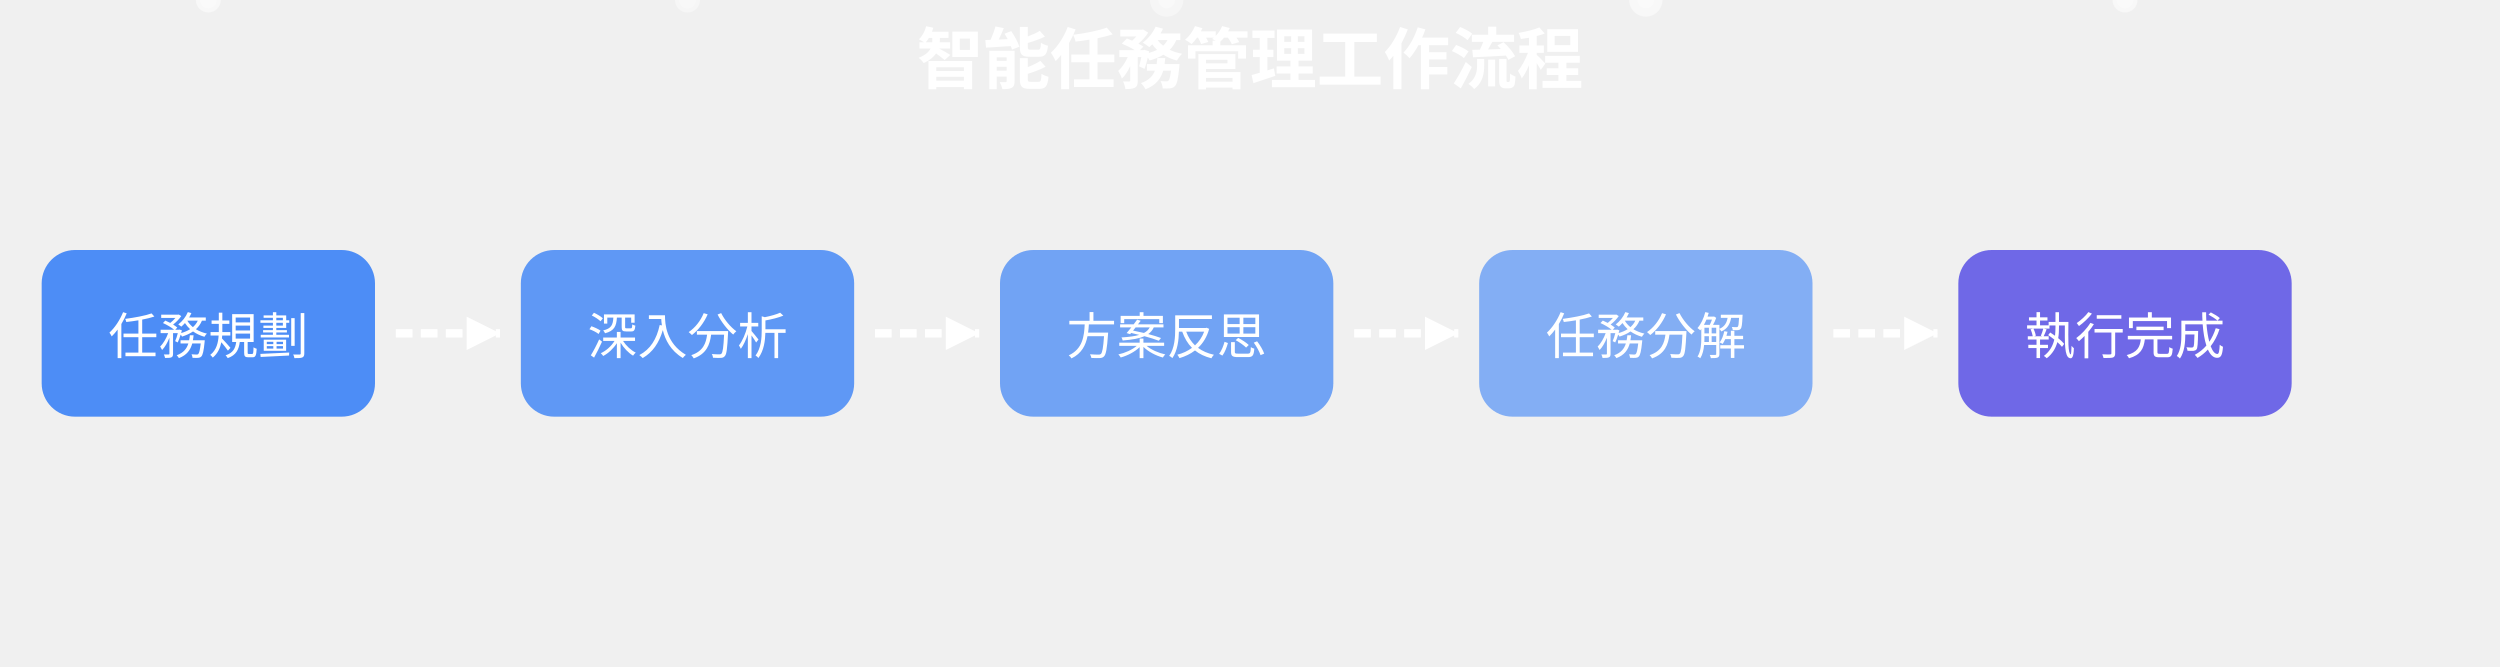
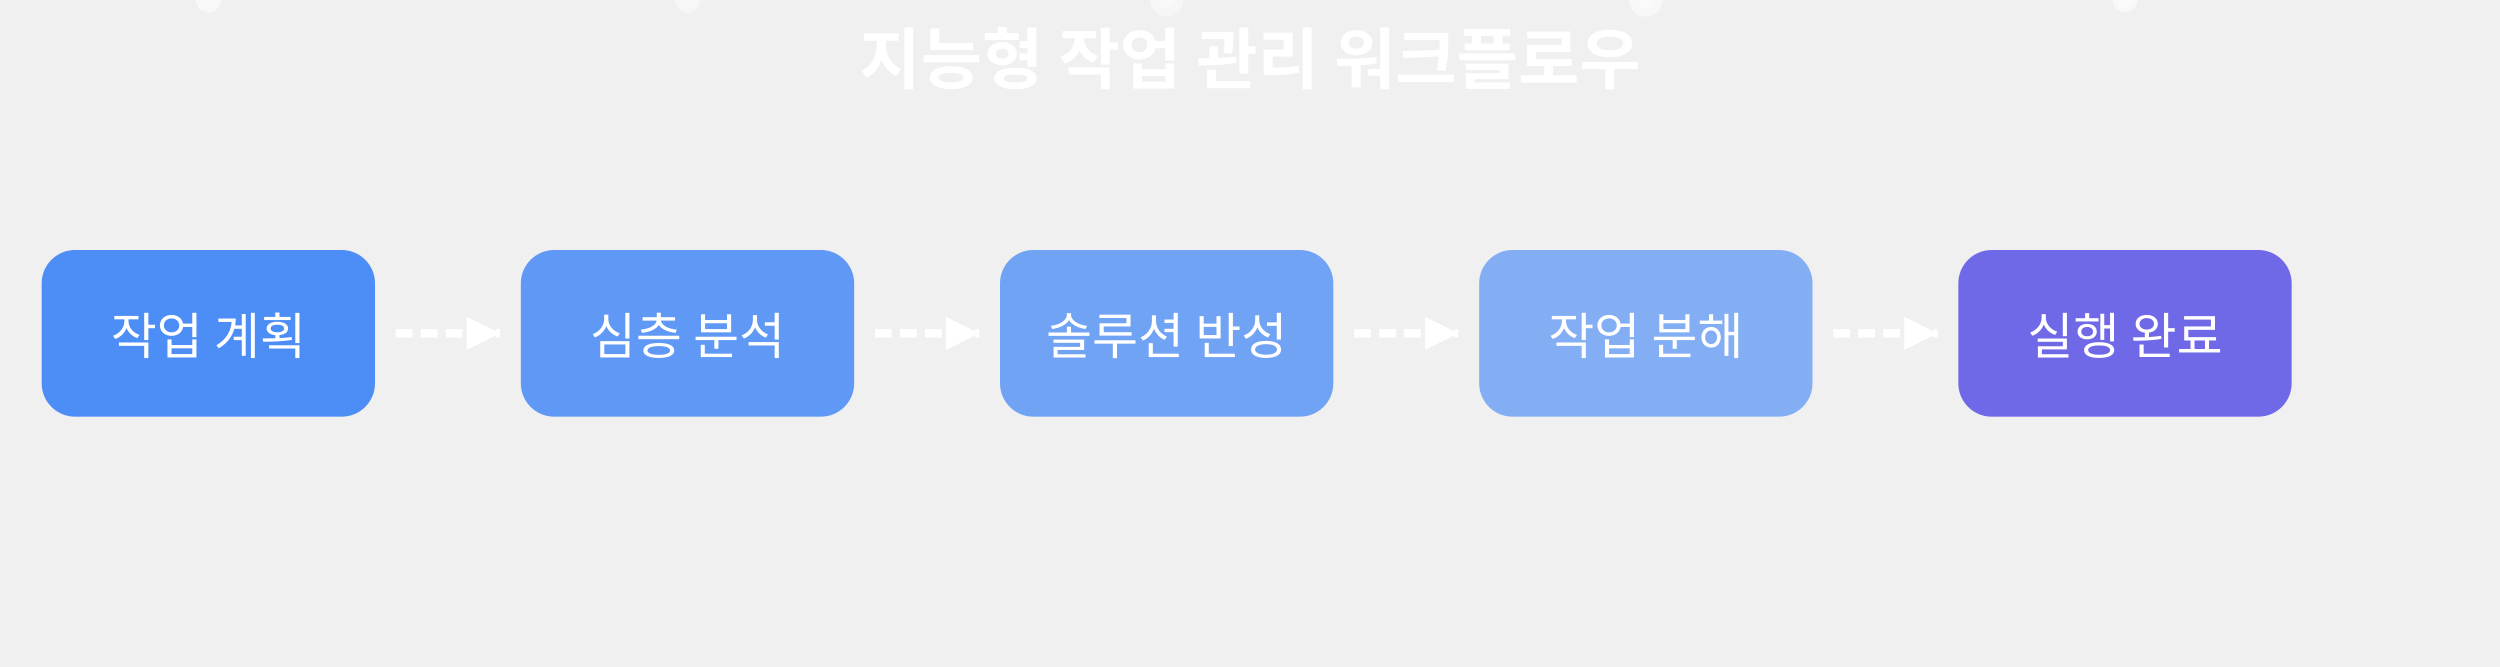
<svg xmlns="http://www.w3.org/2000/svg" width="600" height="160" viewBox="0 0 600 160" fill="none">
  <rect x="10" y="60" width="80" height="40" rx="8" fill="#3B82F6" fill-opacity="0.9" />
-   <text x="50" y="85" font-family="Arial, sans-serif" font-size="12" fill="white" text-anchor="middle">任務規劃</text>
+   <text x="50" y="85" font-family="Arial, sans-serif" font-size="12" fill="white" text-anchor="middle">작업 계획</text>
  <path d="M95 80L120 80" stroke="white" stroke-width="2" stroke-dasharray="4 2" />
  <polygon points="120,80 112,76 112,84" fill="white" />
  <rect x="125" y="60" width="80" height="40" rx="8" fill="#3B82F6" fill-opacity="0.8" />
-   <text x="165" y="85" font-family="Arial, sans-serif" font-size="12" fill="white" text-anchor="middle">深入分析</text>
+   <text x="165" y="85" font-family="Arial, sans-serif" font-size="12" fill="white" text-anchor="middle">심층 분석</text>
  <path d="M210 80L235 80" stroke="white" stroke-width="2" stroke-dasharray="4 2" />
  <polygon points="235,80 227,76 227,84" fill="white" />
  <rect x="240" y="60" width="80" height="40" rx="8" fill="#3B82F6" fill-opacity="0.7" />
-   <text x="280" y="85" font-family="Arial, sans-serif" font-size="12" fill="white" text-anchor="middle">方案反思</text>
+   <text x="280" y="85" font-family="Arial, sans-serif" font-size="12" fill="white" text-anchor="middle">솔루션 반성</text>
  <path d="M325 80L350 80" stroke="white" stroke-width="2" stroke-dasharray="4 2" />
  <polygon points="350,80 342,76 342,84" fill="white" />
  <rect x="355" y="60" width="80" height="40" rx="8" fill="#3B82F6" fill-opacity="0.6" />
-   <text x="395" y="85" font-family="Arial, sans-serif" font-size="12" fill="white" text-anchor="middle">任務分解</text>
+   <text x="395" y="85" font-family="Arial, sans-serif" font-size="12" fill="white" text-anchor="middle">작업 분해</text>
  <path d="M440 80L465 80" stroke="white" stroke-width="2" stroke-dasharray="4 2" />
  <polygon points="465,80 457,76 457,84" fill="white" />
  <rect x="470" y="60" width="80" height="40" rx="8" fill="#4F46E5" fill-opacity="0.8" />
-   <text x="510" y="85" font-family="Arial, sans-serif" font-size="12" fill="white" text-anchor="middle">執行完成</text>
+   <text x="510" y="85" font-family="Arial, sans-serif" font-size="12" fill="white" text-anchor="middle">실행 완료</text>
  <circle cx="50" y="40" r="3" fill="white" fill-opacity="0.5" />
  <circle cx="165" y="30" r="2" fill="white" fill-opacity="0.3" />
  <circle cx="280" y="45" r="4" fill="white" fill-opacity="0.4" />
  <circle cx="395" y="35" r="2" fill="white" fill-opacity="0.3" />
  <circle cx="510" y="40" r="3" fill="white" fill-opacity="0.5" />
  <circle cx="50" y="120" r="2" fill="white" fill-opacity="0.3" />
  <circle cx="165" y="125" r="3" fill="white" fill-opacity="0.4" />
  <circle cx="280" y="115" r="2" fill="white" fill-opacity="0.3" />
  <circle cx="395" y="120" r="4" fill="white" fill-opacity="0.5" />
  <circle cx="510" y="115" r="2" fill="white" fill-opacity="0.3" />
-   <text x="300" y="20" font-family="Arial, sans-serif" font-size="16" font-weight="bold" fill="white" text-anchor="middle">智能任務管理工作流程</text>
+   <text x="300" y="20" font-family="Arial, sans-serif" font-size="16" font-weight="bold" fill="white" text-anchor="middle">지능형 작업 관리 워크플로우</text>
</svg>
